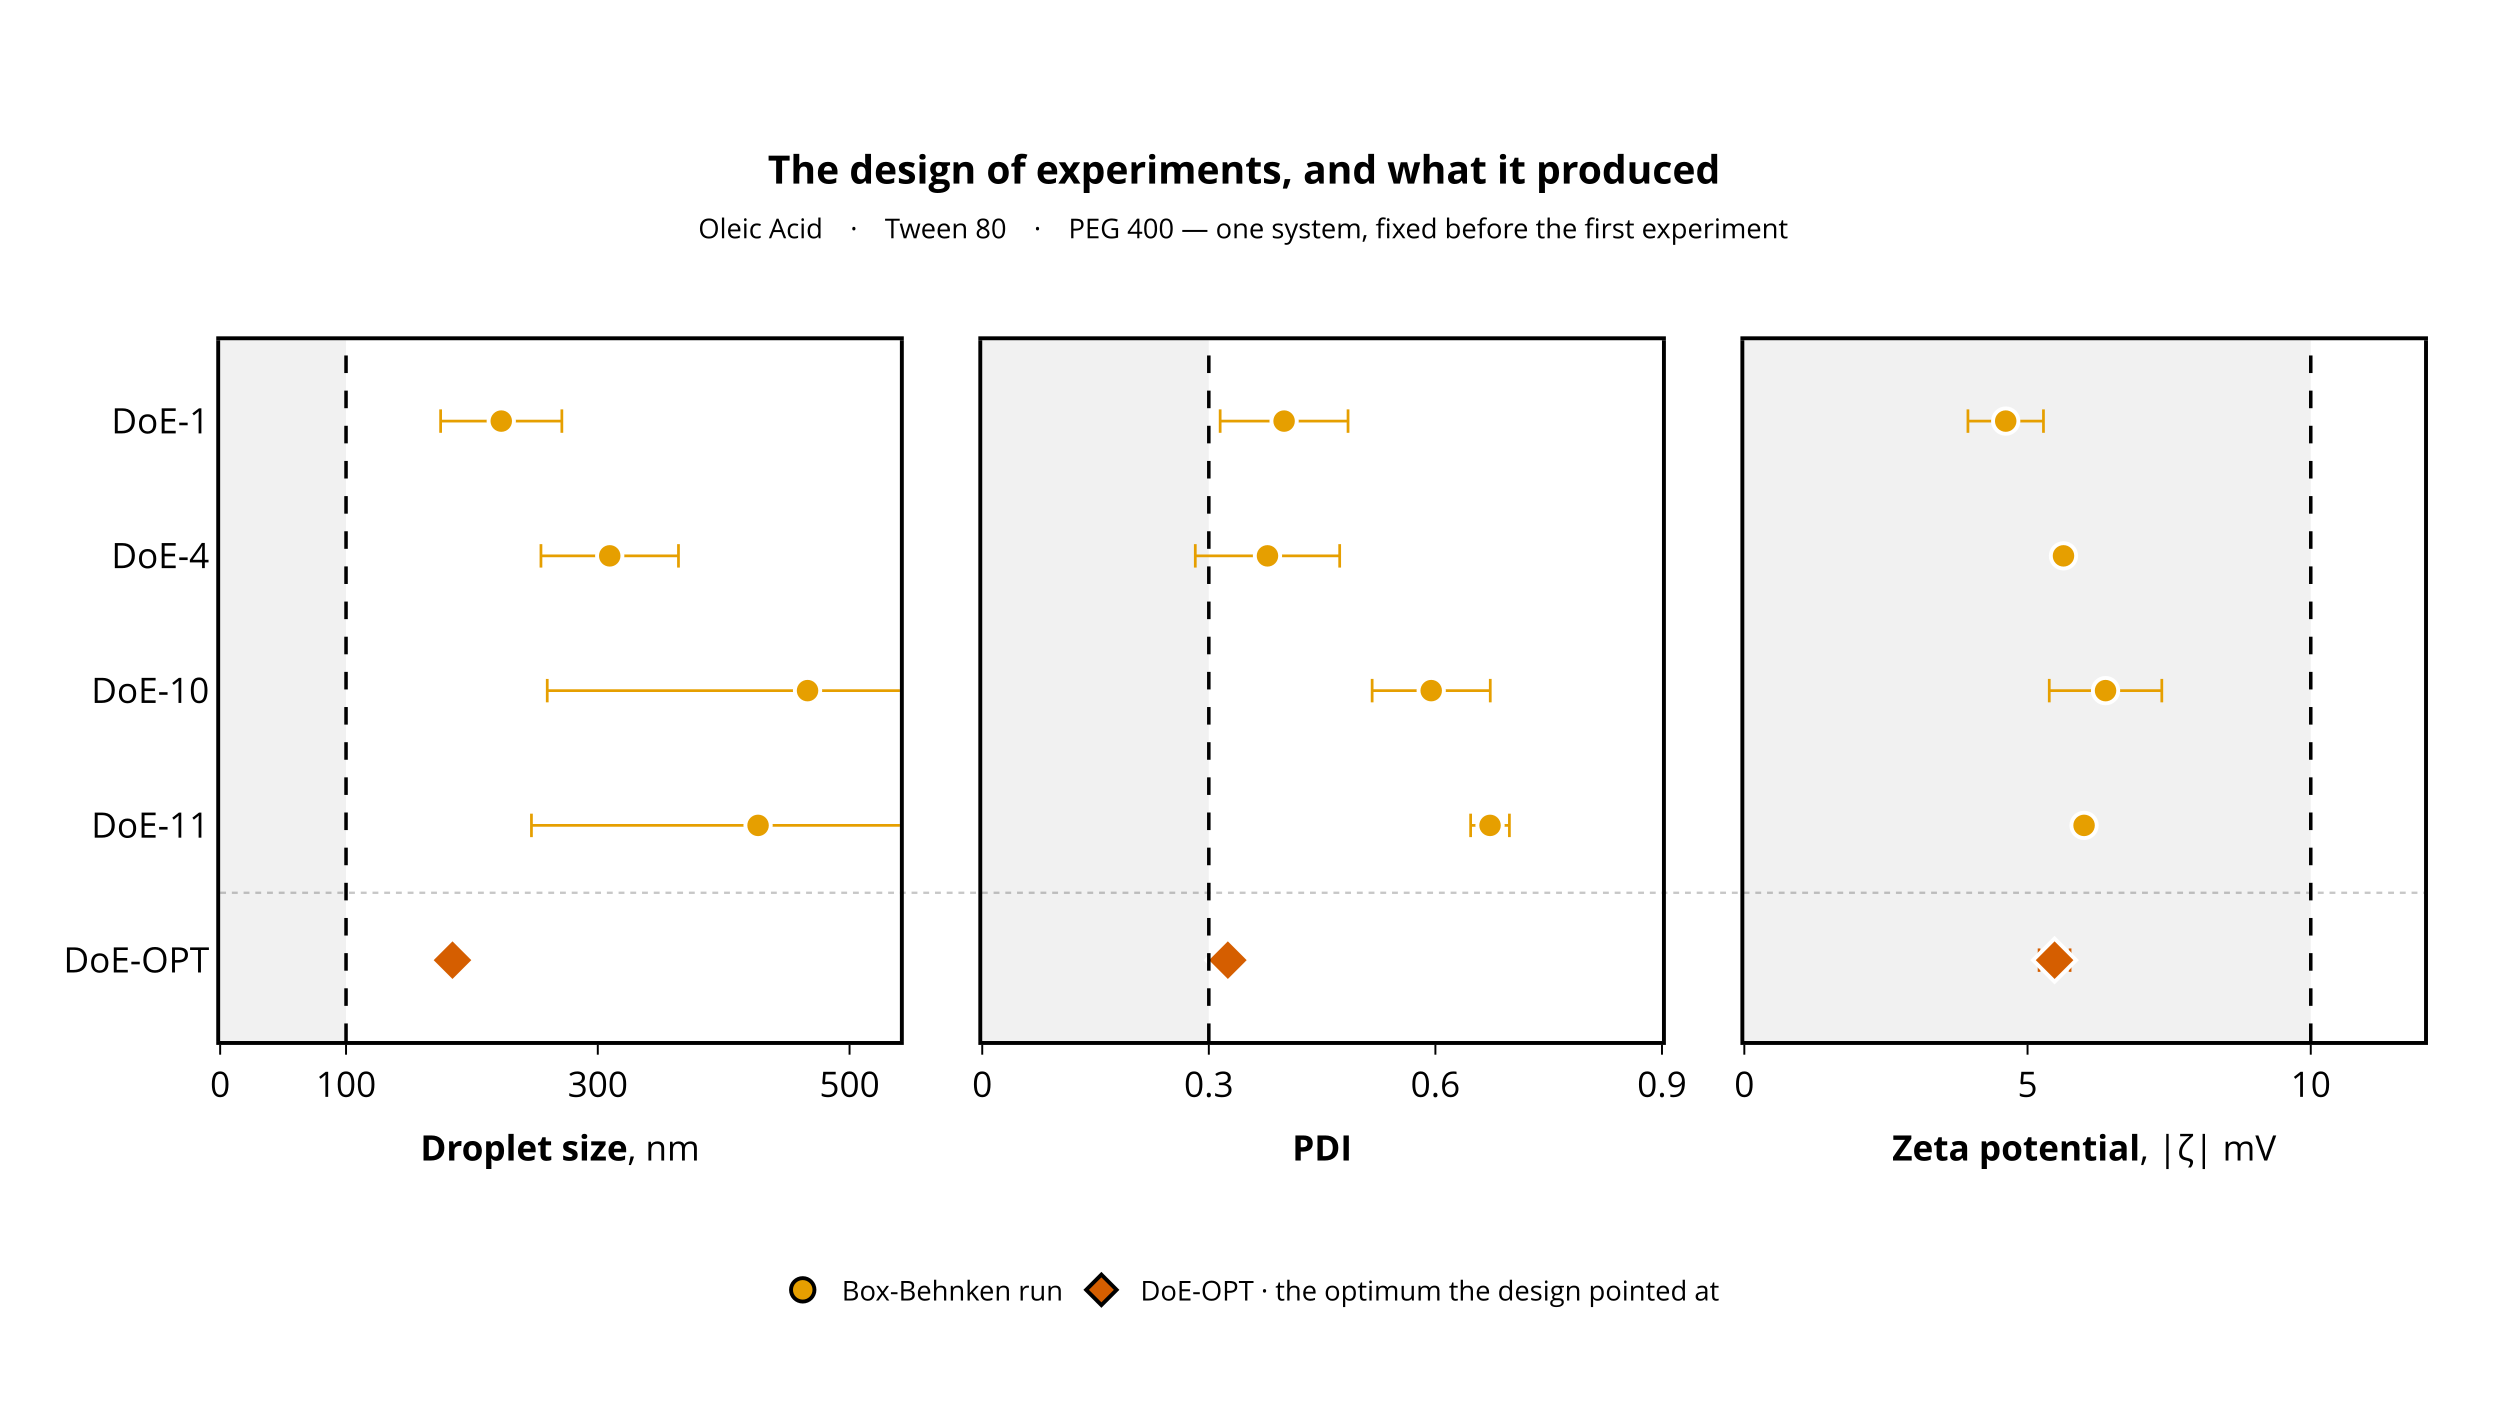
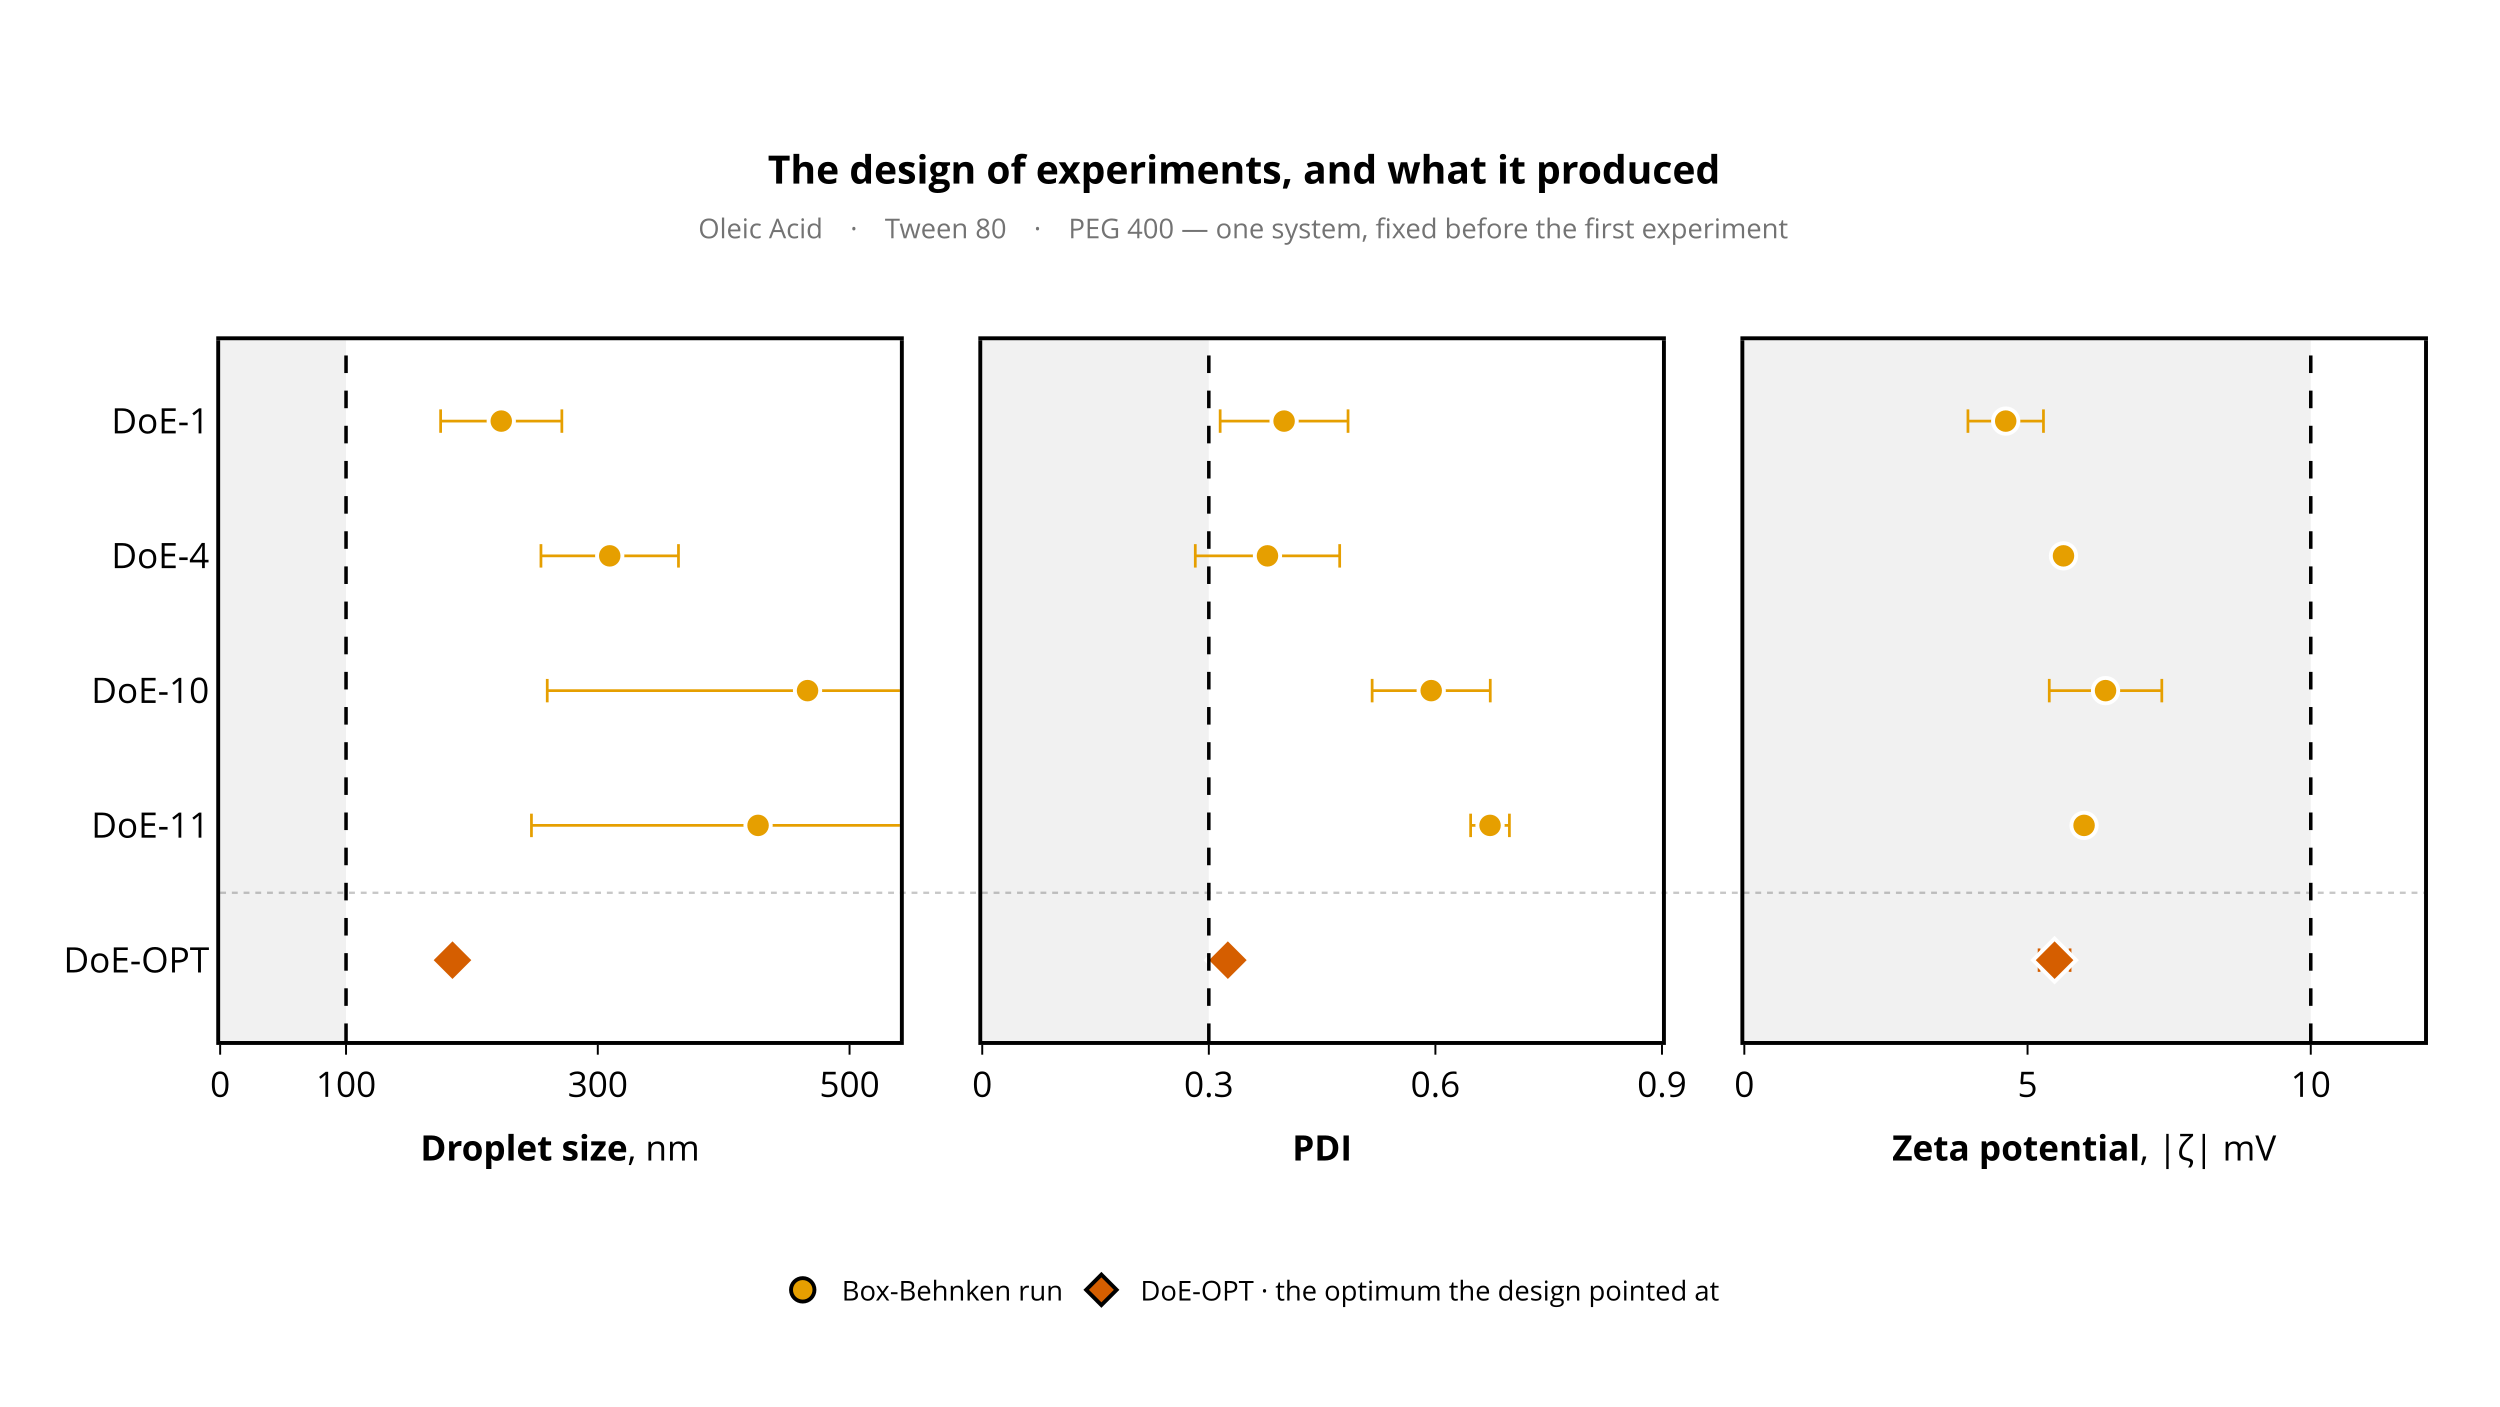
<svg xmlns="http://www.w3.org/2000/svg" class="main-svg" width="1280" height="720" style="" viewBox="0 0 1280 720">
  <rect x="0" y="0" width="1280" height="720" style="fill: rgb(255, 255, 255); fill-opacity: 1;" />
-   <defs id="defs-a0e85c">
+   <defs id="defs-3ff062">
    <g class="clips">
-       <clipPath id="clipa0e85cxyplot" class="plotclip">
+       <clipPath id="clip3ff062xyplot" class="plotclip">
        <rect width="348.027" height="358.8" />
      </clipPath>
-       <clipPath id="clipa0e85cx2y2plot" class="plotclip">
+       <clipPath id="clip3ff062x2y2plot" class="plotclip">
        <rect width="348.027" height="358.8" />
      </clipPath>
-       <clipPath id="clipa0e85cx3y3plot" class="plotclip">
+       <clipPath id="clip3ff062x3y3plot" class="plotclip">
        <rect width="348.027" height="358.8" />
      </clipPath>
-       <clipPath class="axesclip" id="clipa0e85cx">
+       <clipPath class="axesclip" id="clip3ff062x">
        <rect x="112.72" y="0" width="348.027" height="720" />
      </clipPath>
-       <clipPath class="axesclip" id="clipa0e85cy">
+       <clipPath class="axesclip" id="clip3ff062y">
        <rect x="0" y="174.2" width="1280" height="358.8" />
      </clipPath>
-       <clipPath class="axesclip" id="clipa0e85cxy">
+       <clipPath class="axesclip" id="clip3ff062xy">
        <rect x="112.72" y="174.2" width="348.027" height="358.8" />
      </clipPath>
-       <clipPath class="axesclip" id="clipa0e85cy2">
+       <clipPath class="axesclip" id="clip3ff062y2">
        <rect x="0" y="174.2" width="1280" height="358.8" />
      </clipPath>
-       <clipPath class="axesclip" id="clipa0e85cxy2">
+       <clipPath class="axesclip" id="clip3ff062xy2">
        <rect x="112.72" y="174.2" width="348.027" height="358.8" />
      </clipPath>
-       <clipPath class="axesclip" id="clipa0e85cy3">
+       <clipPath class="axesclip" id="clip3ff062y3">
        <rect x="0" y="174.2" width="1280" height="358.8" />
      </clipPath>
-       <clipPath class="axesclip" id="clipa0e85cxy3">
+       <clipPath class="axesclip" id="clip3ff062xy3">
        <rect x="112.72" y="174.2" width="348.027" height="358.8" />
      </clipPath>
-       <clipPath class="axesclip" id="clipa0e85cx2">
+       <clipPath class="axesclip" id="clip3ff062x2">
        <rect x="502.907" y="0" width="348.027" height="720" />
      </clipPath>
-       <clipPath class="axesclip" id="clipa0e85cx2y">
+       <clipPath class="axesclip" id="clip3ff062x2y">
        <rect x="502.907" y="174.2" width="348.027" height="358.8" />
      </clipPath>
-       <clipPath class="axesclip" id="clipa0e85cx2y2">
+       <clipPath class="axesclip" id="clip3ff062x2y2">
        <rect x="502.907" y="174.2" width="348.027" height="358.8" />
      </clipPath>
-       <clipPath class="axesclip" id="clipa0e85cx2y3">
+       <clipPath class="axesclip" id="clip3ff062x2y3">
        <rect x="502.907" y="174.2" width="348.027" height="358.8" />
      </clipPath>
-       <clipPath class="axesclip" id="clipa0e85cx3">
+       <clipPath class="axesclip" id="clip3ff062x3">
        <rect x="893.093" y="0" width="348.027" height="720" />
      </clipPath>
-       <clipPath class="axesclip" id="clipa0e85cx3y">
+       <clipPath class="axesclip" id="clip3ff062x3y">
        <rect x="893.093" y="174.2" width="348.027" height="358.8" />
      </clipPath>
-       <clipPath class="axesclip" id="clipa0e85cx3y2">
+       <clipPath class="axesclip" id="clip3ff062x3y2">
        <rect x="893.093" y="174.2" width="348.027" height="358.8" />
      </clipPath>
-       <clipPath class="axesclip" id="clipa0e85cx3y3">
+       <clipPath class="axesclip" id="clip3ff062x3y3">
        <rect x="893.093" y="174.2" width="348.027" height="358.8" />
      </clipPath>
    </g>
    <g class="gradients" />
    <g class="patterns" />
  </defs>
  <g class="bglayer" />
  <g class="layer-below">
    <g class="imagelayer" />
    <g class="shapelayer">
-       <g class="shape-group" data-index="0" clip-path="url(#clipa0e85cx)">
+       <g class="shape-group" data-index="0" clip-path="url(#clip3ff062x)">
        <path data-index="0" fill-rule="evenodd" d="M112.72,533H177.17V174.2H112.72Z" style="opacity: 1; stroke: rgb(0, 0, 0); stroke-opacity: 0; fill: rgb(0, 0, 0); fill-opacity: 0.055; stroke-width: 0px;" />
      </g>
-       <g class="shape-group" data-index="2" clip-path="url(#clipa0e85cx2)">
+       <g class="shape-group" data-index="2" clip-path="url(#clip3ff062x2)">
        <path data-index="2" fill-rule="evenodd" d="M502.907,533H618.917V174.2H502.907Z" style="opacity: 1; stroke: rgb(0, 0, 0); stroke-opacity: 0; fill: rgb(0, 0, 0); fill-opacity: 0.055; stroke-width: 0px;" />
      </g>
-       <g class="shape-group" data-index="4" clip-path="url(#clipa0e85cx3)">
+       <g class="shape-group" data-index="4" clip-path="url(#clip3ff062x3)">
        <path data-index="4" fill-rule="evenodd" d="M893.093,533H1183.113V174.2H893.093Z" style="opacity: 1; stroke: rgb(0, 0, 0); stroke-opacity: 0; fill: rgb(0, 0, 0); fill-opacity: 0.055; stroke-width: 0px;" />
      </g>
    </g>
  </g>
  <g class="cartesianlayer">
    <g class="subplot xy">
      <g class="layer-subplot">
        <g class="shapelayer" />
        <g class="imagelayer" />
      </g>
      <g class="minor-gridlayer">
        <g class="x" />
        <g class="y" />
      </g>
      <g class="gridlayer">
        <g class="x" />
        <g class="y" />
      </g>
      <g class="zerolinelayer" />
      <g class="layer-between">
        <g class="shapelayer" />
        <g class="imagelayer" />
      </g>
      <path class="xlines-below" />
      <path class="ylines-below" />
      <g class="overlines-below" />
      <g class="xaxislayer-below" />
      <g class="yaxislayer-below" />
      <g class="overaxes-below" />
      <g class="overplot">
-         <g class="xy" transform="translate(112.72,174.2)" clip-path="url(#clipa0e85cxyplot)">
+         <g class="xy" transform="translate(112.72,174.2)" clip-path="url(#clip3ff062xyplot)">
          <g class="scatterlayer mlayer">
-             <g class="trace scatter trace11ad0c" style="stroke-miterlimit: 2; opacity: 1;">
+             <g class="trace scatter trace0973b8" style="stroke-miterlimit: 2; opacity: 1;">
              <g class="fills" />
              <g class="errorbars">
                <g class="errorbar" style="opacity: 1;">
                  <path class="xerror" d="M174.95,35.4v12m0,-6H112.88m0,-6v12" style="vector-effect: none; stroke-width: 1.4px; stroke: rgb(230, 159, 0); stroke-opacity: 1;" />
                </g>
                <g class="errorbar" style="opacity: 1;">
                  <path class="xerror" d="M234.66,104.4v12m0,-6H164.25m0,-6v12" style="vector-effect: none; stroke-width: 1.4px; stroke: rgb(230, 159, 0); stroke-opacity: 1;" />
                </g>
                <g class="errorbar" style="opacity: 1;">
                  <path class="xerror" d="M434,173.4v12m0,-6H167.47m0,-6v12" style="vector-effect: none; stroke-width: 1.4px; stroke: rgb(230, 159, 0); stroke-opacity: 1;" />
                </g>
                <g class="errorbar" style="opacity: 1;">
                  <path class="xerror" d="M391.43,242.4v12m0,-6H159.38m0,-6v12" style="vector-effect: none; stroke-width: 1.4px; stroke: rgb(230, 159, 0); stroke-opacity: 1;" />
                </g>
              </g>
              <g class="lines" />
              <g class="points">
                <path class="point" transform="translate(143.92,41.4)" d="M6.5,0A6.5,6.5 0 1,1 0,-6.5A6.5,6.5 0 0,1 6.5,0Z" style="opacity: 1; stroke-width: 2px; fill: rgb(230, 159, 0); fill-opacity: 1; stroke: rgb(255, 255, 255); stroke-opacity: 1;" />
                <path class="point" transform="translate(199.46,110.4)" d="M6.5,0A6.5,6.5 0 1,1 0,-6.5A6.5,6.5 0 0,1 6.5,0Z" style="opacity: 1; stroke-width: 2px; fill: rgb(230, 159, 0); fill-opacity: 1; stroke: rgb(255, 255, 255); stroke-opacity: 1;" />
                <path class="point" transform="translate(300.74,179.4)" d="M6.5,0A6.5,6.5 0 1,1 0,-6.5A6.5,6.5 0 0,1 6.5,0Z" style="opacity: 1; stroke-width: 2px; fill: rgb(230, 159, 0); fill-opacity: 1; stroke: rgb(255, 255, 255); stroke-opacity: 1;" />
                <path class="point" transform="translate(275.41,248.4)" d="M6.5,0A6.5,6.5 0 1,1 0,-6.5A6.5,6.5 0 0,1 6.5,0Z" style="opacity: 1; stroke-width: 2px; fill: rgb(230, 159, 0); fill-opacity: 1; stroke: rgb(255, 255, 255); stroke-opacity: 1;" />
              </g>
              <g class="text" />
            </g>
-             <g class="trace scatter tracef6548b" style="stroke-miterlimit: 2; opacity: 1;">
+             <g class="trace scatter tracee39c72" style="stroke-miterlimit: 2; opacity: 1;">
              <g class="fills" />
              <g class="errorbars">
                <g class="errorbar" style="opacity: 1;">
                  <path class="xerror" d="M122.31,311.4v12m0,-6H115.59m0,-6v12" style="vector-effect: none; stroke-width: 1.4px; stroke: rgb(213, 94, 0); stroke-opacity: 1;" />
                </g>
              </g>
              <g class="lines" />
              <g class="points">
                <path class="point" transform="translate(118.95,317.4)" d="M11.05,0L0,11.05L-11.05,0L0,-11.05Z" style="opacity: 1; stroke-width: 2px; fill: rgb(213, 94, 0); fill-opacity: 1; stroke: rgb(255, 255, 255); stroke-opacity: 1;" />
              </g>
              <g class="text" />
            </g>
-             <g class="trace scatter trace60f19d" style="stroke-miterlimit: 2; opacity: 1;">
+             <g class="trace scatter trace8aa29d" style="stroke-miterlimit: 2; opacity: 1;">
              <g class="fills" />
              <g class="errorbars" />
              <g class="lines" />
              <g class="points" />
              <g class="text" />
            </g>
-             <g class="trace scatter trace38275d" style="stroke-miterlimit: 2; opacity: 1;">
+             <g class="trace scatter traceae5e29" style="stroke-miterlimit: 2; opacity: 1;">
              <g class="fills" />
              <g class="errorbars" />
              <g class="lines" />
              <g class="points" />
              <g class="text" />
            </g>
          </g>
        </g>
      </g>
      <g class="zerolinelayer-above" />
      <path class="xlines-above crisp" d="M110.72,534H462.747M110.72,173.2H462.747" style="fill: none; stroke-width: 2px; stroke: rgb(0, 0, 0); stroke-opacity: 1;" />
      <path class="ylines-above crisp" d="M111.72,174.2V533M461.747,174.2V533" style="fill: none; stroke-width: 2px; stroke: rgb(0, 0, 0); stroke-opacity: 1;" />
      <g class="overlines-above" />
      <g class="xaxislayer-above">
        <path class="xtick ticks crisp" d="M0,535v5" transform="translate(112.72,0)" style="stroke: rgb(0, 0, 0); stroke-opacity: 1; stroke-width: 1px;" />
        <path class="xtick ticks crisp" d="M0,535v5" transform="translate(177.17,0)" style="stroke: rgb(0, 0, 0); stroke-opacity: 1; stroke-width: 1px;" />
        <path class="xtick ticks crisp" d="M0,535v5" transform="translate(306.07,0)" style="stroke: rgb(0, 0, 0); stroke-opacity: 1; stroke-width: 1px;" />
        <path class="xtick ticks crisp" d="M0,535v5" transform="translate(434.97,0)" style="stroke: rgb(0, 0, 0); stroke-opacity: 1; stroke-width: 1px;" />
        <g class="xtick">
          <text text-anchor="middle" x="0" y="561.6" transform="translate(112.72,0)" style="font-family: 'Gmarket Sans TTF Medium', Pretendard, 'Open Sans', verdana, arial, sans-serif; font-size: 18px; fill: rgb(0, 0, 0); fill-opacity: 1; white-space: pre;">0</text>
        </g>
        <g class="xtick">
          <text text-anchor="middle" x="0" y="561.6" style="font-family: 'Gmarket Sans TTF Medium', Pretendard, 'Open Sans', verdana, arial, sans-serif; font-size: 18px; fill: rgb(0, 0, 0); fill-opacity: 1; white-space: pre;" transform="translate(177.17,0)">100</text>
        </g>
        <g class="xtick">
          <text text-anchor="middle" x="0" y="561.6" style="font-family: 'Gmarket Sans TTF Medium', Pretendard, 'Open Sans', verdana, arial, sans-serif; font-size: 18px; fill: rgb(0, 0, 0); fill-opacity: 1; white-space: pre;" transform="translate(306.07,0)">300</text>
        </g>
        <g class="xtick">
          <text text-anchor="middle" x="0" y="561.6" style="font-family: 'Gmarket Sans TTF Medium', Pretendard, 'Open Sans', verdana, arial, sans-serif; font-size: 18px; fill: rgb(0, 0, 0); fill-opacity: 1; white-space: pre;" transform="translate(434.97,0)">500</text>
        </g>
      </g>
      <g class="yaxislayer-above">
        <g class="ytick">
          <text text-anchor="end" x="107.12" y="6.3" transform="translate(0,215.6)" style="font-family: 'Gmarket Sans TTF Medium', Pretendard, 'Open Sans', verdana, arial, sans-serif; font-size: 18px; fill: rgb(0, 0, 0); fill-opacity: 1; white-space: pre;">DoE-1</text>
        </g>
        <g class="ytick">
          <text text-anchor="end" x="107.12" y="6.3" style="font-family: 'Gmarket Sans TTF Medium', Pretendard, 'Open Sans', verdana, arial, sans-serif; font-size: 18px; fill: rgb(0, 0, 0); fill-opacity: 1; white-space: pre;" transform="translate(0,284.6)">DoE-4</text>
        </g>
        <g class="ytick">
          <text text-anchor="end" x="107.12" y="6.3" style="font-family: 'Gmarket Sans TTF Medium', Pretendard, 'Open Sans', verdana, arial, sans-serif; font-size: 18px; fill: rgb(0, 0, 0); fill-opacity: 1; white-space: pre;" transform="translate(0,353.6)">DoE-10</text>
        </g>
        <g class="ytick">
          <text text-anchor="end" x="107.12" y="6.3" style="font-family: 'Gmarket Sans TTF Medium', Pretendard, 'Open Sans', verdana, arial, sans-serif; font-size: 18px; fill: rgb(0, 0, 0); fill-opacity: 1; white-space: pre;" transform="translate(0,422.6)">DoE-11</text>
        </g>
        <g class="ytick">
          <text text-anchor="end" x="107.12" y="6.3" style="font-family: 'Gmarket Sans TTF Medium', Pretendard, 'Open Sans', verdana, arial, sans-serif; font-size: 18px; fill: rgb(0, 0, 0); fill-opacity: 1; white-space: pre;" transform="translate(0,491.6)">DoE-OPT</text>
        </g>
      </g>
      <g class="overaxes-above" />
    </g>
    <g class="subplot x2y2">
      <g class="layer-subplot">
        <g class="shapelayer" />
        <g class="imagelayer" />
      </g>
      <g class="minor-gridlayer">
        <g class="x2" />
        <g class="y2" />
      </g>
      <g class="gridlayer">
        <g class="x2" />
        <g class="y2" />
      </g>
      <g class="zerolinelayer" />
      <g class="layer-between">
        <g class="shapelayer" />
        <g class="imagelayer" />
      </g>
      <path class="xlines-below" />
      <path class="ylines-below" />
      <g class="overlines-below" />
      <g class="xaxislayer-below" />
      <g class="yaxislayer-below" />
      <g class="overaxes-below" />
      <g class="overplot">
-         <g class="x2y2" transform="translate(502.9067,174.2)" clip-path="url(#clipa0e85cx2y2plot)">
+         <g class="x2y2" transform="translate(502.9067,174.2)" clip-path="url(#clip3ff062x2y2plot)">
          <g class="scatterlayer mlayer">
-             <g class="trace scatter tracecd928b" style="stroke-miterlimit: 2; opacity: 1;">
+             <g class="trace scatter trace66572f" style="stroke-miterlimit: 2; opacity: 1;">
              <g class="fills" />
              <g class="errorbars">
                <g class="errorbar" style="opacity: 1;">
                  <path class="xerror" d="M187.29,35.4v12m0,-6H121.81m0,-6v12" style="vector-effect: none; stroke-width: 1.4px; stroke: rgb(230, 159, 0); stroke-opacity: 1;" />
                </g>
                <g class="errorbar" style="opacity: 1;">
                  <path class="xerror" d="M183.01,104.4v12m0,-6H109.08m0,-6v12" style="vector-effect: none; stroke-width: 1.4px; stroke: rgb(230, 159, 0); stroke-opacity: 1;" />
                </g>
                <g class="errorbar" style="opacity: 1;">
                  <path class="xerror" d="M260.11,173.4v12m0,-6H199.63m0,-6v12" style="vector-effect: none; stroke-width: 1.4px; stroke: rgb(230, 159, 0); stroke-opacity: 1;" />
                </g>
                <g class="errorbar" style="opacity: 1;">
                  <path class="xerror" d="M269.91,242.4v12m0,-6H250.06m0,-6v12" style="vector-effect: none; stroke-width: 1.4px; stroke: rgb(230, 159, 0); stroke-opacity: 1;" />
                </g>
              </g>
              <g class="lines" />
              <g class="points">
                <path class="point" transform="translate(154.55,41.4)" d="M6.5,0A6.5,6.5 0 1,1 0,-6.5A6.5,6.5 0 0,1 6.5,0Z" style="opacity: 1; stroke-width: 2px; fill: rgb(230, 159, 0); fill-opacity: 1; stroke: rgb(255, 255, 255); stroke-opacity: 1;" />
                <path class="point" transform="translate(146.04,110.4)" d="M6.5,0A6.5,6.5 0 1,1 0,-6.5A6.5,6.5 0 0,1 6.5,0Z" style="opacity: 1; stroke-width: 2px; fill: rgb(230, 159, 0); fill-opacity: 1; stroke: rgb(255, 255, 255); stroke-opacity: 1;" />
                <path class="point" transform="translate(229.87,179.4)" d="M6.5,0A6.5,6.5 0 1,1 0,-6.5A6.5,6.5 0 0,1 6.5,0Z" style="opacity: 1; stroke-width: 2px; fill: rgb(230, 159, 0); fill-opacity: 1; stroke: rgb(255, 255, 255); stroke-opacity: 1;" />
                <path class="point" transform="translate(259.99,248.4)" d="M6.5,0A6.5,6.5 0 1,1 0,-6.5A6.5,6.5 0 0,1 6.5,0Z" style="opacity: 1; stroke-width: 2px; fill: rgb(230, 159, 0); fill-opacity: 1; stroke: rgb(255, 255, 255); stroke-opacity: 1;" />
              </g>
              <g class="text" />
            </g>
-             <g class="trace scatter trace2fc2c2" style="stroke-miterlimit: 2; opacity: 1;">
+             <g class="trace scatter trace2fbebc" style="stroke-miterlimit: 2; opacity: 1;">
              <g class="fills" />
              <g class="errorbars">
                <g class="errorbar" style="opacity: 1;">
                  <path class="xerror" d="M131.13,311.4v12m0,-6H120.37m0,-6v12" style="vector-effect: none; stroke-width: 1.4px; stroke: rgb(213, 94, 0); stroke-opacity: 1;" />
                </g>
              </g>
              <g class="lines" />
              <g class="points">
                <path class="point" transform="translate(125.75,317.4)" d="M11.05,0L0,11.05L-11.05,0L0,-11.05Z" style="opacity: 1; stroke-width: 2px; fill: rgb(213, 94, 0); fill-opacity: 1; stroke: rgb(255, 255, 255); stroke-opacity: 1;" />
              </g>
              <g class="text" />
            </g>
          </g>
        </g>
      </g>
      <g class="zerolinelayer-above" />
      <path class="xlines-above crisp" d="M500.907,534H852.933M500.907,173.2H852.933" style="fill: none; stroke-width: 2px; stroke: rgb(0, 0, 0); stroke-opacity: 1;" />
      <path class="ylines-above crisp" d="M501.907,174.2V533M851.933,174.2V533" style="fill: none; stroke-width: 2px; stroke: rgb(0, 0, 0); stroke-opacity: 1;" />
      <g class="overlines-above" />
      <g class="xaxislayer-above">
        <path class="x2tick ticks crisp" d="M0,535v5" transform="translate(502.9067,0)" style="stroke: rgb(0, 0, 0); stroke-opacity: 1; stroke-width: 1px;" />
        <path class="x2tick ticks crisp" d="M0,535v5" transform="translate(618.9167,0)" style="stroke: rgb(0, 0, 0); stroke-opacity: 1; stroke-width: 1px;" />
        <path class="x2tick ticks crisp" d="M0,535v5" transform="translate(734.9267,0)" style="stroke: rgb(0, 0, 0); stroke-opacity: 1; stroke-width: 1px;" />
        <path class="x2tick ticks crisp" d="M0,535v5" transform="translate(850.9367,0)" style="stroke: rgb(0, 0, 0); stroke-opacity: 1; stroke-width: 1px;" />
        <g class="x2tick">
          <text text-anchor="middle" x="0" y="561.6" transform="translate(502.9067,0)" style="font-family: 'Gmarket Sans TTF Medium', Pretendard, 'Open Sans', verdana, arial, sans-serif; font-size: 18px; fill: rgb(0, 0, 0); fill-opacity: 1; white-space: pre;">0</text>
        </g>
        <g class="x2tick">
          <text text-anchor="middle" x="0" y="561.6" style="font-family: 'Gmarket Sans TTF Medium', Pretendard, 'Open Sans', verdana, arial, sans-serif; font-size: 18px; fill: rgb(0, 0, 0); fill-opacity: 1; white-space: pre;" transform="translate(618.9167,0)">0.3</text>
        </g>
        <g class="x2tick">
          <text text-anchor="middle" x="0" y="561.6" style="font-family: 'Gmarket Sans TTF Medium', Pretendard, 'Open Sans', verdana, arial, sans-serif; font-size: 18px; fill: rgb(0, 0, 0); fill-opacity: 1; white-space: pre;" transform="translate(734.9267,0)">0.6</text>
        </g>
        <g class="x2tick">
          <text text-anchor="middle" x="0" y="561.6" style="font-family: 'Gmarket Sans TTF Medium', Pretendard, 'Open Sans', verdana, arial, sans-serif; font-size: 18px; fill: rgb(0, 0, 0); fill-opacity: 1; white-space: pre;" transform="translate(850.9367,0)">0.9</text>
        </g>
      </g>
      <g class="yaxislayer-above" />
      <g class="overaxes-above" />
    </g>
    <g class="subplot x3y3">
      <g class="layer-subplot">
        <g class="shapelayer" />
        <g class="imagelayer" />
      </g>
      <g class="minor-gridlayer">
        <g class="x3" />
        <g class="y3" />
      </g>
      <g class="gridlayer">
        <g class="x3" />
        <g class="y3" />
      </g>
      <g class="zerolinelayer" />
      <g class="layer-between">
        <g class="shapelayer" />
        <g class="imagelayer" />
      </g>
      <path class="xlines-below" />
      <path class="ylines-below" />
      <g class="overlines-below" />
      <g class="xaxislayer-below" />
      <g class="yaxislayer-below" />
      <g class="overaxes-below" />
      <g class="overplot">
-         <g class="x3y3" transform="translate(893.0933,174.2)" clip-path="url(#clipa0e85cx3y3plot)">
+         <g class="x3y3" transform="translate(893.0933,174.2)" clip-path="url(#clip3ff062x3y3plot)">
          <g class="scatterlayer mlayer">
-             <g class="trace scatter trace6686e0" style="stroke-miterlimit: 2; opacity: 1;">
+             <g class="trace scatter trace39330e" style="stroke-miterlimit: 2; opacity: 1;">
              <g class="fills" />
              <g class="errorbars">
                <g class="errorbar" style="opacity: 1;">
                  <path class="xerror" d="M153.16,35.4v12m0,-6H114.49m0,-6v12" style="vector-effect: none; stroke-width: 1.4px; stroke: rgb(230, 159, 0); stroke-opacity: 1;" />
                </g>
                <g class="errorbar" style="opacity: 1;">
                  <path class="xerror" d="M165.63,104.4v12m0,-6H161.19m0,-6v12" style="vector-effect: none; stroke-width: 1.4px; stroke: rgb(230, 159, 0); stroke-opacity: 1;" />
                </g>
                <g class="errorbar" style="opacity: 1;">
                  <path class="xerror" d="M213.75,173.4v12m0,-6H156.13m0,-6v12" style="vector-effect: none; stroke-width: 1.4px; stroke: rgb(230, 159, 0); stroke-opacity: 1;" />
                </g>
                <g class="errorbar" style="opacity: 1;">
                  <path class="xerror" d="M177.19,242.4v12m0,-6H170.71m0,-6v12" style="vector-effect: none; stroke-width: 1.4px; stroke: rgb(230, 159, 0); stroke-opacity: 1;" />
                </g>
              </g>
              <g class="lines" />
              <g class="points">
                <path class="point" transform="translate(133.83,41.4)" d="M6.5,0A6.5,6.5 0 1,1 0,-6.5A6.5,6.5 0 0,1 6.5,0Z" style="opacity: 1; stroke-width: 2px; fill: rgb(230, 159, 0); fill-opacity: 1; stroke: rgb(255, 255, 255); stroke-opacity: 1;" />
                <path class="point" transform="translate(163.41,110.4)" d="M6.5,0A6.5,6.5 0 1,1 0,-6.5A6.5,6.5 0 0,1 6.5,0Z" style="opacity: 1; stroke-width: 2px; fill: rgb(230, 159, 0); fill-opacity: 1; stroke: rgb(255, 255, 255); stroke-opacity: 1;" />
                <path class="point" transform="translate(184.94,179.4)" d="M6.5,0A6.5,6.5 0 1,1 0,-6.5A6.5,6.5 0 0,1 6.5,0Z" style="opacity: 1; stroke-width: 2px; fill: rgb(230, 159, 0); fill-opacity: 1; stroke: rgb(255, 255, 255); stroke-opacity: 1;" />
                <path class="point" transform="translate(173.95,248.4)" d="M6.5,0A6.5,6.5 0 1,1 0,-6.5A6.5,6.5 0 0,1 6.5,0Z" style="opacity: 1; stroke-width: 2px; fill: rgb(230, 159, 0); fill-opacity: 1; stroke: rgb(255, 255, 255); stroke-opacity: 1;" />
              </g>
              <g class="text" />
            </g>
-             <g class="trace scatter trace8cbd31" style="stroke-miterlimit: 2; opacity: 1;">
+             <g class="trace scatter trace1ffb36" style="stroke-miterlimit: 2; opacity: 1;">
              <g class="fills" />
              <g class="errorbars">
                <g class="errorbar" style="opacity: 1;">
                  <path class="xerror" d="M166.78,311.4v12m0,-6H150.92m0,-6v12" style="vector-effect: none; stroke-width: 1.4px; stroke: rgb(213, 94, 0); stroke-opacity: 1;" />
                </g>
              </g>
              <g class="lines" />
              <g class="points">
                <path class="point" transform="translate(158.85,317.4)" d="M11.05,0L0,11.05L-11.05,0L0,-11.05Z" style="opacity: 1; stroke-width: 2px; fill: rgb(213, 94, 0); fill-opacity: 1; stroke: rgb(255, 255, 255); stroke-opacity: 1;" />
              </g>
              <g class="text" />
            </g>
          </g>
        </g>
      </g>
      <g class="zerolinelayer-above" />
      <path class="xlines-above crisp" d="M891.093,534H1243.12M891.093,173.2H1243.12" style="fill: none; stroke-width: 2px; stroke: rgb(0, 0, 0); stroke-opacity: 1;" />
      <path class="ylines-above crisp" d="M892.093,174.2V533M1242.12,174.2V533" style="fill: none; stroke-width: 2px; stroke: rgb(0, 0, 0); stroke-opacity: 1;" />
      <g class="overlines-above" />
      <g class="xaxislayer-above">
        <path class="x3tick ticks crisp" d="M0,535v5" transform="translate(893.0933,0)" style="stroke: rgb(0, 0, 0); stroke-opacity: 1; stroke-width: 1px;" />
        <path class="x3tick ticks crisp" d="M0,535v5" transform="translate(1038.103,0)" style="stroke: rgb(0, 0, 0); stroke-opacity: 1; stroke-width: 1px;" />
        <path class="x3tick ticks crisp" d="M0,535v5" transform="translate(1183.113,0)" style="stroke: rgb(0, 0, 0); stroke-opacity: 1; stroke-width: 1px;" />
        <g class="x3tick">
          <text text-anchor="middle" x="0" y="561.6" transform="translate(893.0933,0)" style="font-family: 'Gmarket Sans TTF Medium', Pretendard, 'Open Sans', verdana, arial, sans-serif; font-size: 18px; fill: rgb(0, 0, 0); fill-opacity: 1; white-space: pre;">0</text>
        </g>
        <g class="x3tick">
          <text text-anchor="middle" x="0" y="561.6" style="font-family: 'Gmarket Sans TTF Medium', Pretendard, 'Open Sans', verdana, arial, sans-serif; font-size: 18px; fill: rgb(0, 0, 0); fill-opacity: 1; white-space: pre;" transform="translate(1038.103,0)">5</text>
        </g>
        <g class="x3tick">
          <text text-anchor="middle" x="0" y="561.6" style="font-family: 'Gmarket Sans TTF Medium', Pretendard, 'Open Sans', verdana, arial, sans-serif; font-size: 18px; fill: rgb(0, 0, 0); fill-opacity: 1; white-space: pre;" transform="translate(1183.113,0)">10</text>
        </g>
      </g>
      <g class="yaxislayer-above" />
      <g class="overaxes-above" />
    </g>
  </g>
  <g class="polarlayer" />
  <g class="smithlayer" />
  <g class="ternarylayer" />
  <g class="geolayer" />
  <g class="funnelarealayer" />
  <g class="pielayer" />
  <g class="iciclelayer" />
  <g class="treemaplayer" />
  <g class="sunburstlayer" />
  <g class="glimages" />
-   <defs id="topdefs-a0e85c">
+   <defs id="topdefs-3ff062">
    <g class="clips" />
-     <clipPath id="legenda0e85c">
+     <clipPath id="legend3ff062">
      <rect width="490" height="32" x="0" y="0" />
    </clipPath>
  </defs>
  <g class="layer-above">
    <g class="imagelayer" />
    <g class="shapelayer">
-       <g class="shape-group" data-index="1" clip-path="url(#clipa0e85cx)">
+       <g class="shape-group" data-index="1" clip-path="url(#clip3ff062x)">
        <path data-index="1" fill-rule="evenodd" d="M177.17,533L177.17,174.2" style="opacity: 1; stroke: rgb(0, 0, 0); stroke-opacity: 1; fill: rgb(0, 0, 0); fill-opacity: 0; stroke-dasharray: 9px, 9px; stroke-width: 1.8px;" />
      </g>
-       <g class="shape-group" data-index="3" clip-path="url(#clipa0e85cx2)">
+       <g class="shape-group" data-index="3" clip-path="url(#clip3ff062x2)">
        <path data-index="3" fill-rule="evenodd" d="M618.917,533L618.917,174.2" style="opacity: 1; stroke: rgb(0, 0, 0); stroke-opacity: 1; fill: rgb(0, 0, 0); fill-opacity: 0; stroke-dasharray: 9px, 9px; stroke-width: 1.8px;" />
      </g>
-       <g class="shape-group" data-index="5" clip-path="url(#clipa0e85cx3)">
+       <g class="shape-group" data-index="5" clip-path="url(#clip3ff062x3)">
        <path data-index="5" fill-rule="evenodd" d="M1183.113,533L1183.113,174.2" style="opacity: 1; stroke: rgb(0, 0, 0); stroke-opacity: 1; fill: rgb(0, 0, 0); fill-opacity: 0; stroke-dasharray: 9px, 9px; stroke-width: 1.8px;" />
      </g>
-       <g class="shape-group" data-index="6" clip-path="url(#clipa0e85cy)">
+       <g class="shape-group" data-index="6" clip-path="url(#clip3ff062y)">
        <path data-index="6" fill-rule="evenodd" d="M112.72,457.1L1241.12,457.1" style="opacity: 1; stroke: rgb(0, 0, 0); stroke-opacity: 0.22; fill: rgb(0, 0, 0); fill-opacity: 0; stroke-dasharray: 3px, 3px; stroke-width: 1.2px;" />
      </g>
    </g>
  </g>
  <g class="infolayer">
    <g class="legend" pointer-events="all" transform="translate(391,644.8)">
      <rect class="bg" shape-rendering="crispEdges" style="stroke: rgb(68, 68, 68); stroke-opacity: 1; fill: rgb(0, 0, 0); fill-opacity: 0; stroke-width: 0px;" width="490" height="32" x="0" y="0" />
-       <g class="scrollbox" transform="" clip-path="url(#legenda0e85c)">
+       <g class="scrollbox" transform="" clip-path="url(#legend3ff062)">
        <g class="groups">
          <g class="traces" transform="translate(0,15.6)" style="opacity: 1;">
            <text class="legendtext" text-anchor="start" x="40" y="5.46" style="font-family: Pretendard, 'Open Sans', verdana, arial, sans-serif; font-size: 14px; fill: rgb(0, 0, 0); fill-opacity: 1; white-space: pre;">Box-Behnken run</text>
            <g class="layers" style="opacity: 1;">
              <g class="legendfill" />
              <g class="legendlines" />
              <g class="legendsymbols">
                <g class="legendpoints">
                  <path class="scatterpts" transform="translate(20,0)" d="M6,0A6,6 0 1,1 0,-6A6,6 0 0,1 6,0Z" style="opacity: 1; stroke-width: 2px; fill: rgb(230, 159, 0); fill-opacity: 1; stroke: rgb(0, 0, 0); stroke-opacity: 1;" />
                </g>
              </g>
            </g>
            <rect class="legendtoggle" x="0" y="-10.6" width="150.407" height="21.2" style="fill: rgb(0, 0, 0); fill-opacity: 0;" />
          </g>
          <g class="traces" transform="translate(152.9072,15.6)" style="opacity: 1;">
            <text class="legendtext" text-anchor="start" x="40" y="5.46" style="font-family: Pretendard, 'Open Sans', verdana, arial, sans-serif; font-size: 14px; fill: rgb(0, 0, 0); fill-opacity: 1; white-space: pre;">DoE-OPT  ·  the optimum the design pointed at</text>
            <g class="layers" style="opacity: 1;">
              <g class="legendfill" />
              <g class="legendlines" />
              <g class="legendsymbols">
                <g class="legendpoints">
                  <path class="scatterpts" transform="translate(20,0)" d="M7.8,0L0,7.8L-7.8,0L0,-7.8Z" style="opacity: 1; stroke-width: 2px; fill: rgb(213, 94, 0); fill-opacity: 1; stroke: rgb(0, 0, 0); stroke-opacity: 1;" />
                </g>
              </g>
            </g>
            <rect class="legendtoggle" x="0" y="-10.6" width="334.397" height="21.2" style="fill: rgb(0, 0, 0); fill-opacity: 0;" />
          </g>
        </g>
      </g>
      <rect class="scrollbar" rx="20" ry="3" width="0" height="0" style="fill: rgb(128, 139, 164); fill-opacity: 1;" x="0" y="0" />
    </g>
    <g class="g-gtitle" />
    <g class="g-xtitle">
      <text class="xtitle" x="286.733" y="594.2" text-anchor="middle" style="opacity: 1; font-family: 'Gmarket Sans TTF Medium', Pretendard, 'Open Sans', verdana, arial, sans-serif; font-size: 18px; fill: rgb(0, 0, 0); fill-opacity: 1; white-space: pre;">
        <tspan style="font-weight:bold">Droplet size</tspan>, nm</text>
    </g>
    <g class="g-x2title">
      <text class="x2title" x="676.92" y="594.2" text-anchor="middle" style="opacity: 1; font-family: 'Gmarket Sans TTF Medium', Pretendard, 'Open Sans', verdana, arial, sans-serif; font-size: 18px; fill: rgb(0, 0, 0); fill-opacity: 1; white-space: pre;">
        <tspan style="font-weight:bold">PDI</tspan>
      </text>
    </g>
    <g class="g-x3title">
      <text class="x3title" x="1067.107" y="594.2" text-anchor="middle" style="opacity: 1; font-family: 'Gmarket Sans TTF Medium', Pretendard, 'Open Sans', verdana, arial, sans-serif; font-size: 18px; fill: rgb(0, 0, 0); fill-opacity: 1; white-space: pre;">
        <tspan style="font-weight:bold">Zeta potential</tspan>, |ζ| mV</text>
    </g>
    <g class="g-ytitle" />
    <g class="g-y2title" />
    <g class="g-y3title" />
    <g class="annotation" data-index="0" style="opacity: 1;">
      <g class="annotation-text-g" transform="rotate(0,636,90)">
        <g class="cursor-pointer" transform="translate(367,76)">
          <rect class="bg" x="0.5" y="0.5" width="538" height="27" style="stroke-width: 1px; stroke: rgb(0, 0, 0); stroke-opacity: 0; fill: rgb(0, 0, 0); fill-opacity: 0;" />
          <text class="annotation-text" text-anchor="middle" x="269.922" y="18" style="font-family: 'Gmarket Sans TTF Medium', Pretendard, 'Open Sans', verdana, arial, sans-serif; font-size: 20px; fill: rgb(0, 0, 0); fill-opacity: 1; white-space: pre;">
            <tspan style="font-weight:bold">The design of experiments, and what it produced</tspan>
          </text>
        </g>
      </g>
    </g>
    <g class="annotation" data-index="1" style="opacity: 1;">
      <g class="annotation-text-g" transform="rotate(0,636,117.4)">
        <g class="cursor-pointer" transform="translate(364,107)">
          <rect class="bg" x="0.5" y="0.5" width="544" height="19" style="stroke-width: 1px; stroke: rgb(0, 0, 0); stroke-opacity: 0; fill: rgb(0, 0, 0); fill-opacity: 0;" />
-           <text class="annotation-text" text-anchor="middle" x="272.516" y="15" style="font-family: Pretendard, 'Open Sans', verdana, arial, sans-serif; font-size: 14px; fill: rgb(0, 0, 0); fill-opacity: 1; white-space: pre;">Oleic Acid · Tween 80 · PEG 400 — one system, fixed before the first experiment</text>
+           <text class="annotation-text" text-anchor="middle" x="272.516" y="15" style="font-family: Pretendard, 'Open Sans', verdana, arial, sans-serif; font-size: 14px; fill: rgb(0, 0, 0); fill-opacity: 0.55; white-space: pre;">Oleic Acid · Tween 80 · PEG 400 — one system, fixed before the first experiment</text>
        </g>
      </g>
    </g>
  </g>
</svg>
